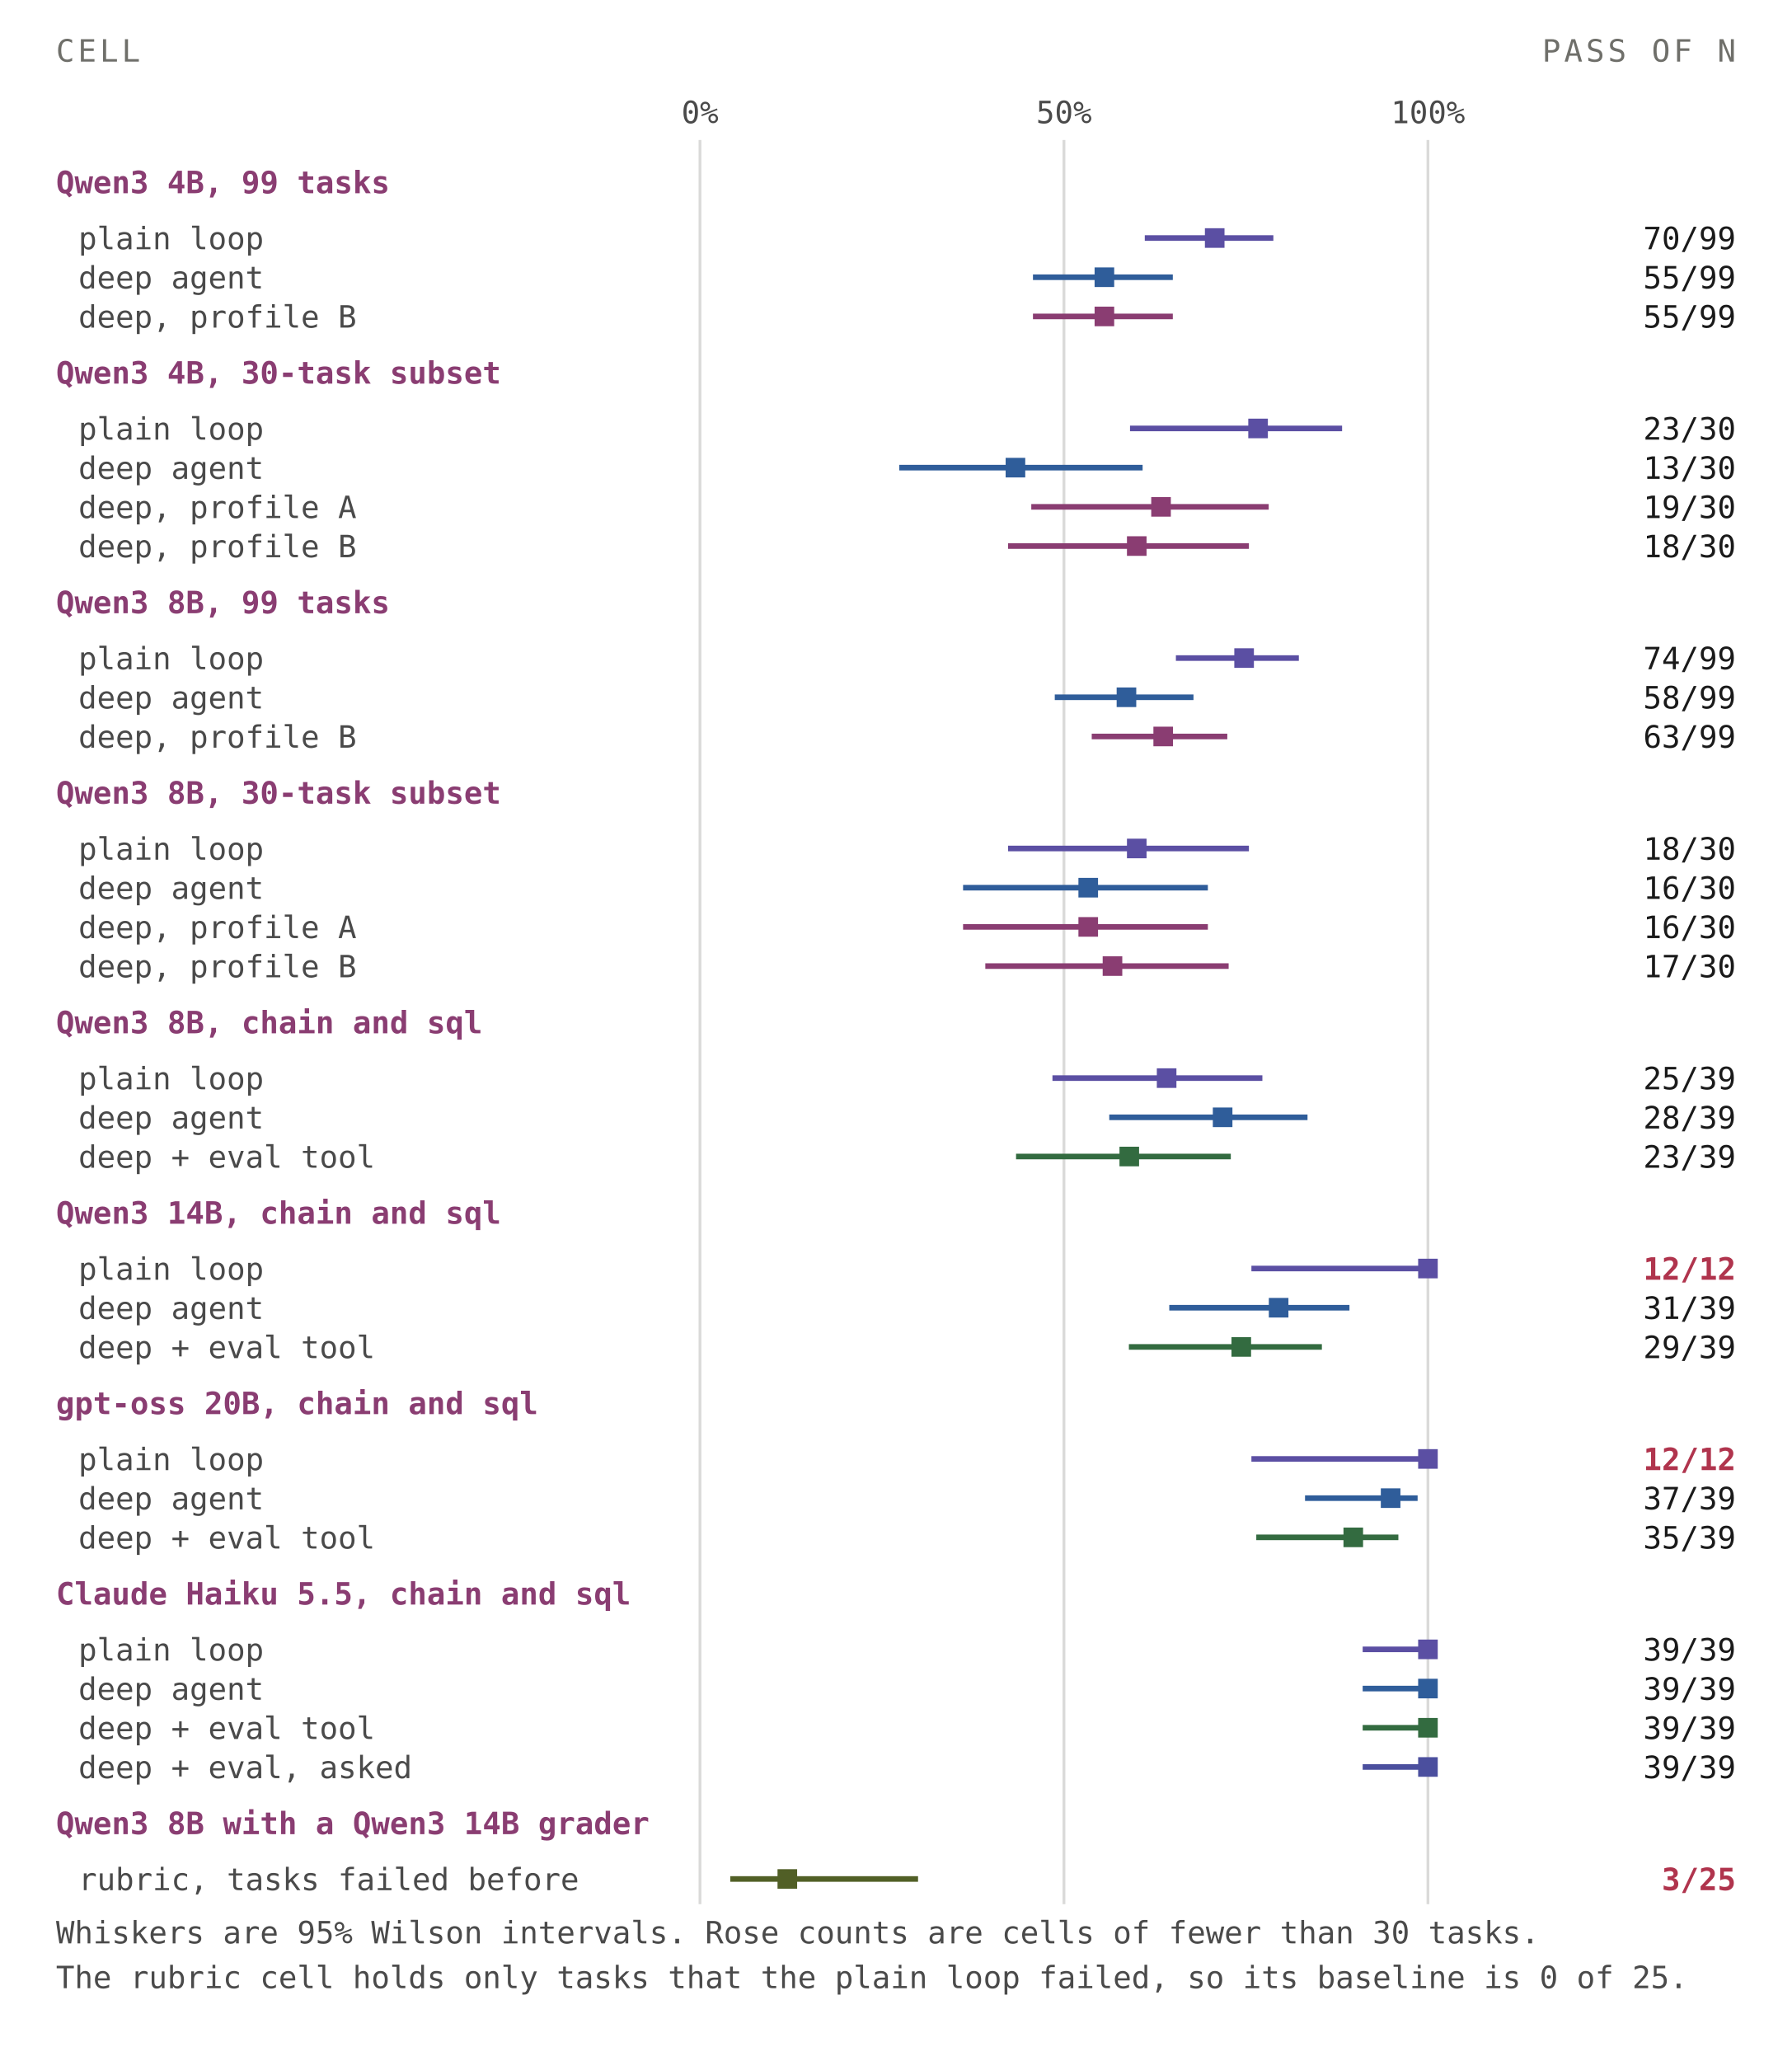
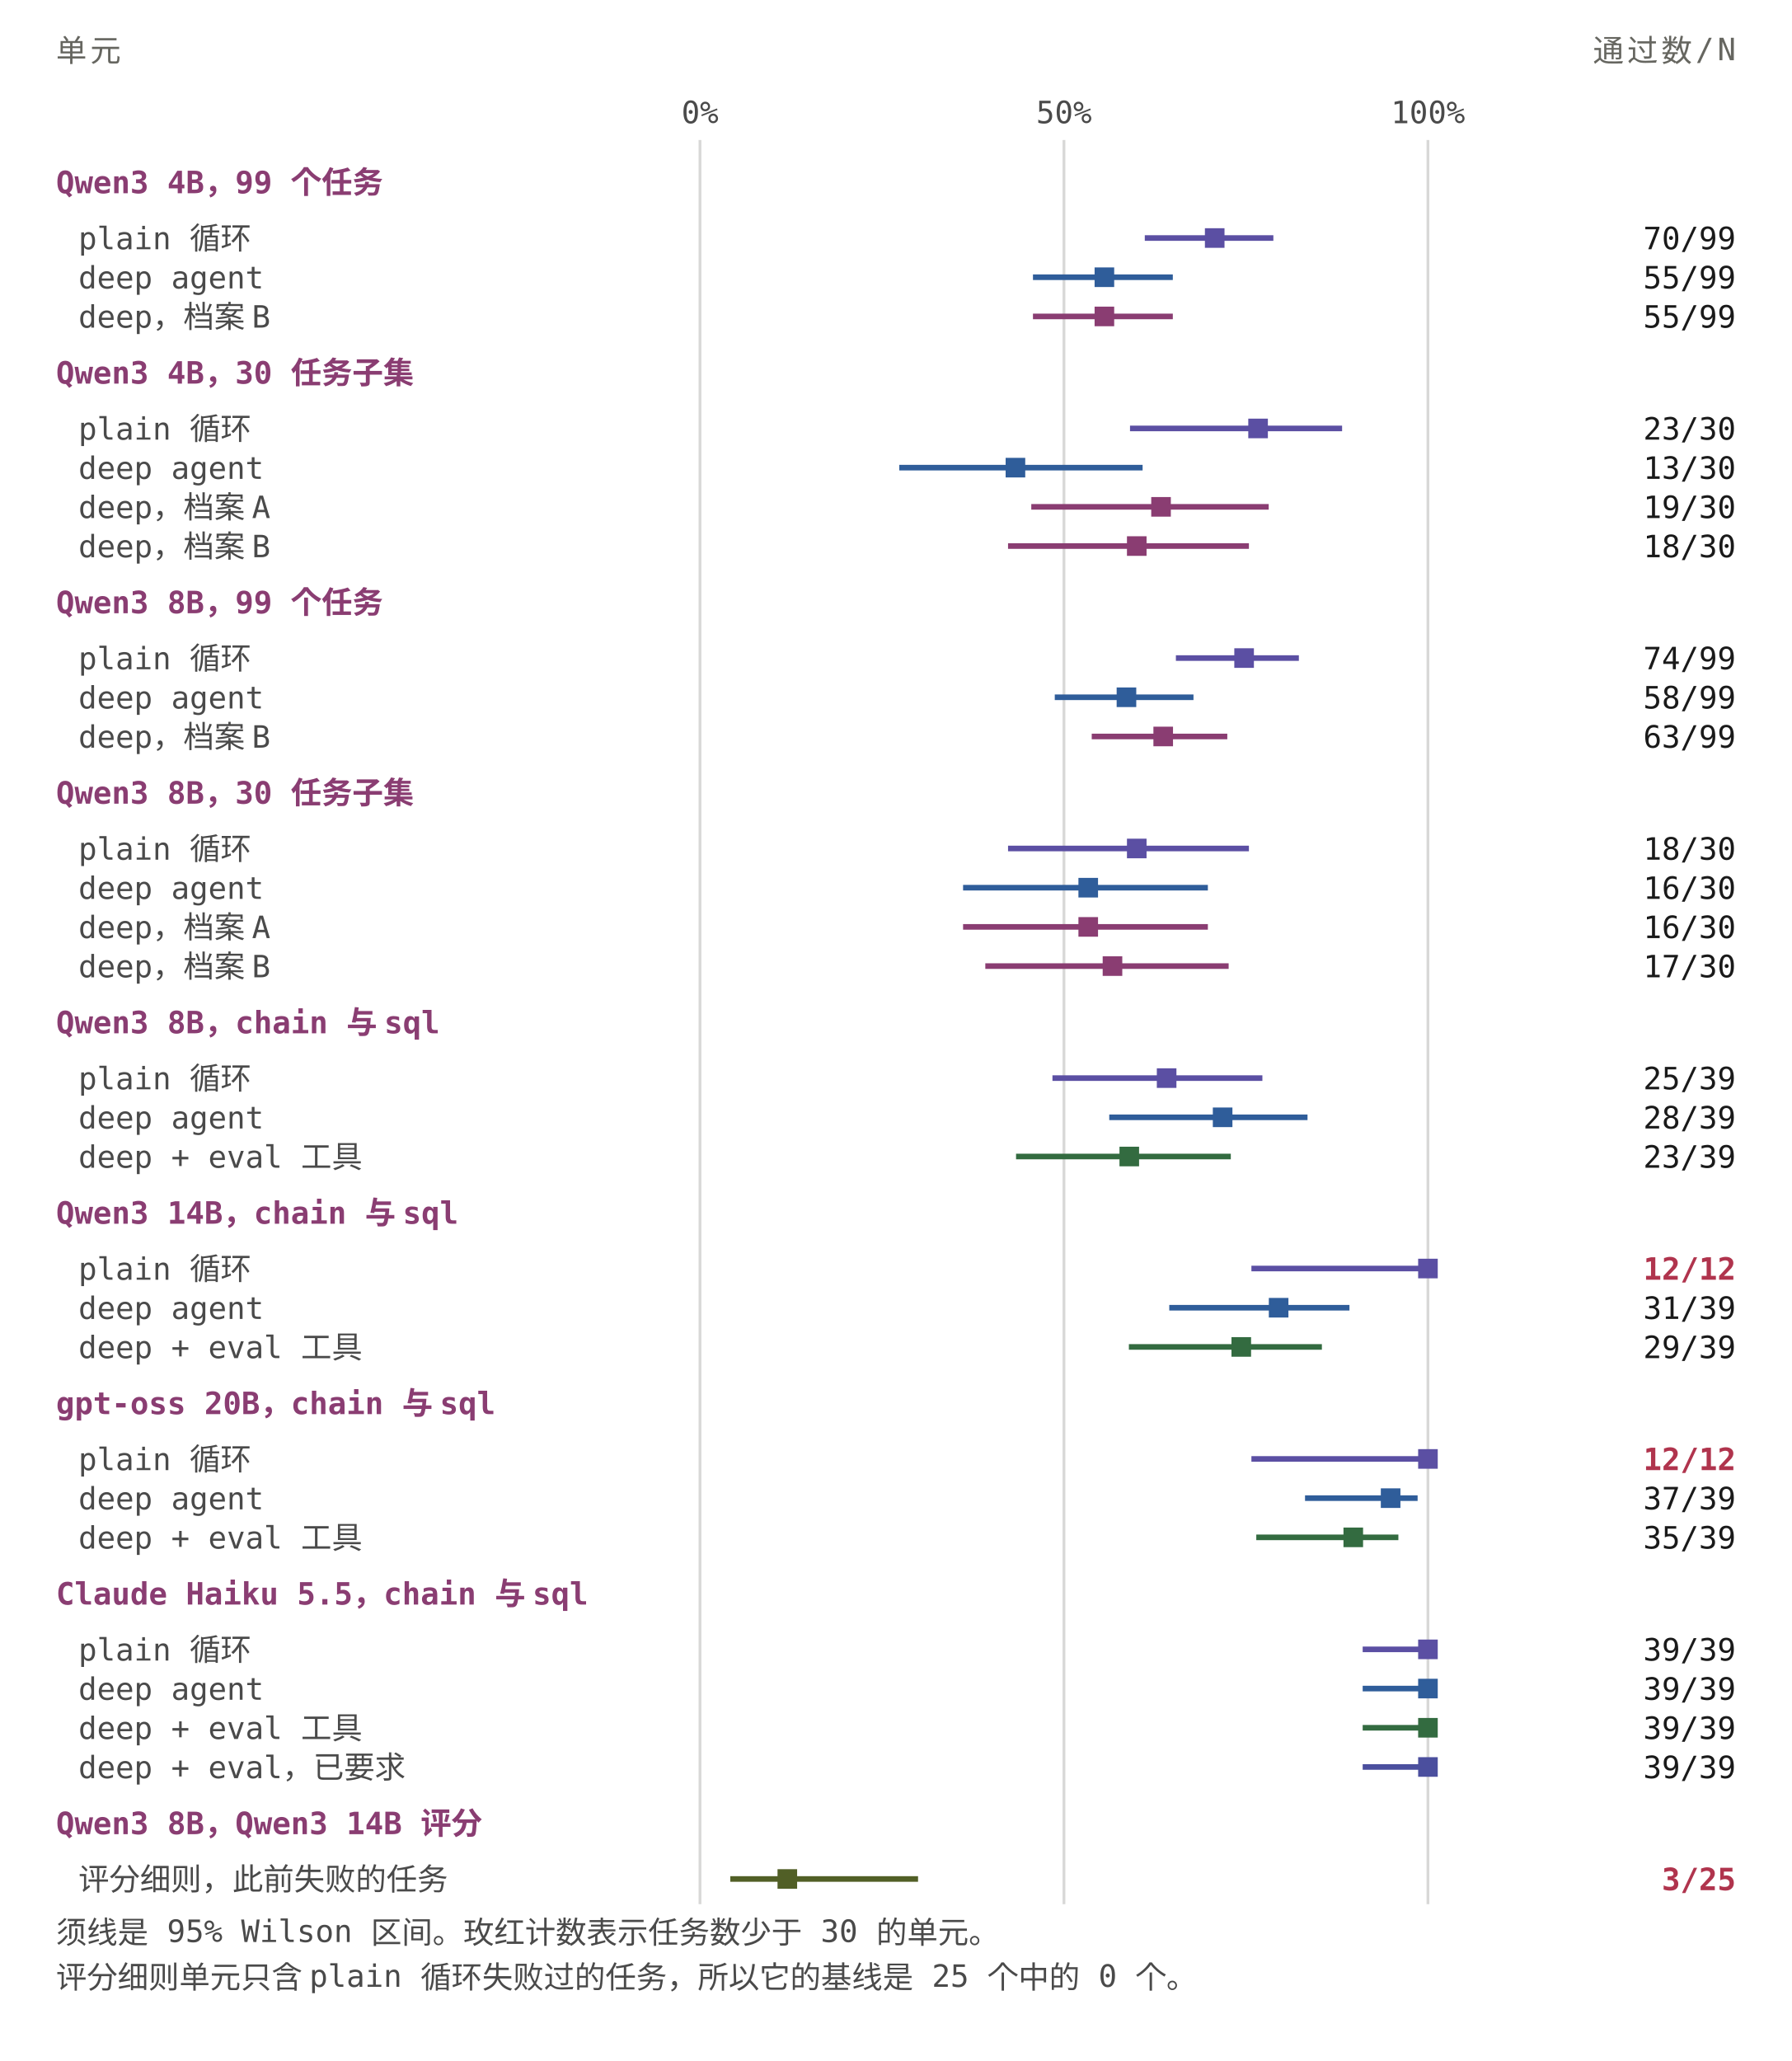
<svg xmlns="http://www.w3.org/2000/svg" viewBox="0 0 640 736" role="img" aria-labelledby="fig-r-11b-title fig-r-11b-desc" font-family="JetBrains Mono, ui-monospace, monospace">
-   <text x="20" y="22" font-size="11" letter-spacing="1.2" fill="var(--m-ink-mute, #6f6f6a)">CELL</text>
-   <text x="620" y="22" font-size="11" text-anchor="end" letter-spacing="1.2" fill="var(--m-ink-mute, #6f6f6a)">PASS OF N</text>
+   <text x="20" y="22" font-size="11" letter-spacing="1.2" fill="var(--m-ink-mute, #666660)">单元</text>
+   <text x="620" y="22" font-size="11" text-anchor="end" letter-spacing="1.2" fill="var(--m-ink-mute, #666660)">通过数/N</text>
  <text x="250" y="44" font-size="11" text-anchor="middle" fill="var(--m-ink-soft, #4a4a4a)">0%</text>
  <text x="380" y="44" font-size="11" text-anchor="middle" fill="var(--m-ink-soft, #4a4a4a)">50%</text>
  <text x="510" y="44" font-size="11" text-anchor="middle" fill="var(--m-ink-soft, #4a4a4a)">100%</text>
-   <line x1="250" y1="50" x2="250" y2="680" stroke="var(--m-ink-mute, #6f6f6a)" stroke-width="1" stroke-opacity="0.25" />
-   <line x1="380" y1="50" x2="380" y2="680" stroke="var(--m-ink-mute, #6f6f6a)" stroke-width="1" stroke-opacity="0.25" />
-   <line x1="510" y1="50" x2="510" y2="680" stroke="var(--m-ink-mute, #6f6f6a)" stroke-width="1" stroke-opacity="0.25" />
+   <line x1="250" y1="50" x2="250" y2="680" stroke="var(--m-ink-mute, #666660)" stroke-width="1" stroke-opacity="0.25" />
+   <line x1="380" y1="50" x2="380" y2="680" stroke="var(--m-ink-mute, #666660)" stroke-width="1" stroke-opacity="0.25" />
+   <line x1="510" y1="50" x2="510" y2="680" stroke="var(--m-ink-mute, #666660)" stroke-width="1" stroke-opacity="0.25" />
  <g data-beat="1">
    <animate attributeName="opacity" values="0;0;1" keyTimes="0;0;1" calcMode="spline" keySplines="0 0 1 1;0.23 1 0.32 1" dur="0.45s" begin="indefinite" fill="freeze" />
    <animateTransform attributeName="transform" type="translate" values="0 4;0 4;0 0" keyTimes="0;0;1" calcMode="spline" keySplines="0 0 1 1;0.23 1 0.32 1" dur="0.45s" begin="indefinite" fill="freeze" />
-     <text x="20" y="69" font-size="11" font-weight="700" fill="var(--m-plum-ink, #8a3d72)">Qwen3 4B, 99 tasks</text>
-     <text x="28" y="89" font-size="11" fill="var(--m-ink-soft, #4a4a4a)">plain loop</text>
+     <text x="20" y="69" font-size="11" font-weight="700" fill="var(--m-plum-ink, #8a3d72)">Qwen3 4B，99 个任务</text>
+     <text x="28" y="89" font-size="11" fill="var(--m-ink-soft, #4a4a4a)">plain 循环</text>
    <line x1="408.87" y1="85" x2="454.79" y2="85" stroke="var(--m-violet-ink, #5b4fa3)" stroke-width="2" />
    <rect x="430.34" y="81.5" width="7" height="7" fill="var(--m-violet-ink, #5b4fa3)" />
    <text x="620" y="89" font-size="11" text-anchor="end" font-weight="400" fill="var(--m-ink, #1a1a1a)">70/99</text>
    <text x="28" y="103" font-size="11" fill="var(--m-ink-soft, #4a4a4a)">deep agent</text>
    <line x1="368.93" y1="99" x2="418.88" y2="99" stroke="var(--m-blue-ink, #2f5d9a)" stroke-width="2" />
    <rect x="390.94" y="95.5" width="7" height="7" fill="var(--m-blue-ink, #2f5d9a)" />
    <text x="620" y="103" font-size="11" text-anchor="end" font-weight="400" fill="var(--m-ink, #1a1a1a)">55/99</text>
-     <text x="28" y="117" font-size="11" fill="var(--m-ink-soft, #4a4a4a)">deep, profile B</text>
+     <text x="28" y="117" font-size="11" fill="var(--m-ink-soft, #4a4a4a)">deep，档案 B</text>
    <line x1="368.93" y1="113" x2="418.88" y2="113" stroke="var(--m-plum-ink, #8a3d72)" stroke-width="2" />
    <rect x="390.94" y="109.5" width="7" height="7" fill="var(--m-plum-ink, #8a3d72)" />
    <text x="620" y="117" font-size="11" text-anchor="end" font-weight="400" fill="var(--m-ink, #1a1a1a)">55/99</text>
  </g>
  <g data-beat="2">
    <animate attributeName="opacity" values="0;0;1" keyTimes="0;0.571;1" calcMode="spline" keySplines="0 0 1 1;0.23 1 0.32 1" dur="1.05s" begin="indefinite" fill="freeze" />
    <animateTransform attributeName="transform" type="translate" values="0 4;0 4;0 0" keyTimes="0;0.571;1" calcMode="spline" keySplines="0 0 1 1;0.23 1 0.32 1" dur="1.05s" begin="indefinite" fill="freeze" />
-     <text x="20" y="137" font-size="11" font-weight="700" fill="var(--m-plum-ink, #8a3d72)">Qwen3 4B, 30-task subset</text>
-     <text x="28" y="157" font-size="11" fill="var(--m-ink-soft, #4a4a4a)">plain loop</text>
+     <text x="20" y="137" font-size="11" font-weight="700" fill="var(--m-plum-ink, #8a3d72)">Qwen3 4B，30 任务子集</text>
+     <text x="28" y="157" font-size="11" fill="var(--m-ink-soft, #4a4a4a)">plain 循环</text>
    <line x1="403.59" y1="153" x2="479.34" y2="153" stroke="var(--m-violet-ink, #5b4fa3)" stroke-width="2" />
    <rect x="445.83" y="149.5" width="7" height="7" fill="var(--m-violet-ink, #5b4fa3)" />
    <text x="620" y="157" font-size="11" text-anchor="end" font-weight="400" fill="var(--m-ink, #1a1a1a)">23/30</text>
    <text x="28" y="171" font-size="11" fill="var(--m-ink-soft, #4a4a4a)">deep agent</text>
    <line x1="321.18" y1="167" x2="408.09" y2="167" stroke="var(--m-blue-ink, #2f5d9a)" stroke-width="2" />
    <rect x="359.17" y="163.5" width="7" height="7" fill="var(--m-blue-ink, #2f5d9a)" />
    <text x="620" y="171" font-size="11" text-anchor="end" font-weight="400" fill="var(--m-ink, #1a1a1a)">13/30</text>
-     <text x="28" y="185" font-size="11" fill="var(--m-ink-soft, #4a4a4a)">deep, profile A</text>
+     <text x="28" y="185" font-size="11" fill="var(--m-ink-soft, #4a4a4a)">deep，档案 A</text>
    <line x1="368.33" y1="181" x2="453.13" y2="181" stroke="var(--m-plum-ink, #8a3d72)" stroke-width="2" />
    <rect x="411.17" y="177.5" width="7" height="7" fill="var(--m-plum-ink, #8a3d72)" />
    <text x="620" y="185" font-size="11" text-anchor="end" font-weight="400" fill="var(--m-ink, #1a1a1a)">19/30</text>
-     <text x="28" y="199" font-size="11" fill="var(--m-ink-soft, #4a4a4a)">deep, profile B</text>
+     <text x="28" y="199" font-size="11" fill="var(--m-ink-soft, #4a4a4a)">deep，档案 B</text>
    <line x1="360.03" y1="195" x2="446.06" y2="195" stroke="var(--m-plum-ink, #8a3d72)" stroke-width="2" />
    <rect x="402.5" y="191.5" width="7" height="7" fill="var(--m-plum-ink, #8a3d72)" />
    <text x="620" y="199" font-size="11" text-anchor="end" font-weight="400" fill="var(--m-ink, #1a1a1a)">18/30</text>
  </g>
  <g data-beat="3">
    <animate attributeName="opacity" values="0;0;1" keyTimes="0;0.727;1" calcMode="spline" keySplines="0 0 1 1;0.23 1 0.32 1" dur="1.65s" begin="indefinite" fill="freeze" />
    <animateTransform attributeName="transform" type="translate" values="0 4;0 4;0 0" keyTimes="0;0.727;1" calcMode="spline" keySplines="0 0 1 1;0.23 1 0.32 1" dur="1.65s" begin="indefinite" fill="freeze" />
-     <text x="20" y="219" font-size="11" font-weight="700" fill="var(--m-plum-ink, #8a3d72)">Qwen3 8B, 99 tasks</text>
-     <text x="28" y="239" font-size="11" fill="var(--m-ink-soft, #4a4a4a)">plain loop</text>
+     <text x="20" y="219" font-size="11" font-weight="700" fill="var(--m-plum-ink, #8a3d72)">Qwen3 8B，99 个任务</text>
+     <text x="28" y="239" font-size="11" fill="var(--m-ink-soft, #4a4a4a)">plain 循环</text>
    <line x1="419.98" y1="235" x2="463.9" y2="235" stroke="var(--m-violet-ink, #5b4fa3)" stroke-width="2" />
    <rect x="440.84" y="231.5" width="7" height="7" fill="var(--m-violet-ink, #5b4fa3)" />
    <text x="620" y="239" font-size="11" text-anchor="end" font-weight="400" fill="var(--m-ink, #1a1a1a)">74/99</text>
    <text x="28" y="253" font-size="11" fill="var(--m-ink-soft, #4a4a4a)">deep agent</text>
    <line x1="376.72" y1="249" x2="426.26" y2="249" stroke="var(--m-blue-ink, #2f5d9a)" stroke-width="2" />
    <rect x="398.82" y="245.5" width="7" height="7" fill="var(--m-blue-ink, #2f5d9a)" />
    <text x="620" y="253" font-size="11" text-anchor="end" font-weight="400" fill="var(--m-ink, #1a1a1a)">58/99</text>
-     <text x="28" y="267" font-size="11" fill="var(--m-ink-soft, #4a4a4a)">deep, profile B</text>
+     <text x="28" y="267" font-size="11" fill="var(--m-ink-soft, #4a4a4a)">deep，档案 B</text>
    <line x1="389.92" y1="263" x2="438.34" y2="263" stroke="var(--m-plum-ink, #8a3d72)" stroke-width="2" />
    <rect x="411.95" y="259.5" width="7" height="7" fill="var(--m-plum-ink, #8a3d72)" />
    <text x="620" y="267" font-size="11" text-anchor="end" font-weight="400" fill="var(--m-ink, #1a1a1a)">63/99</text>
  </g>
  <g data-beat="1">
    <animate attributeName="opacity" values="0;0;1" keyTimes="0;0;1" calcMode="spline" keySplines="0 0 1 1;0.23 1 0.32 1" dur="0.45s" begin="indefinite" fill="freeze" />
    <animateTransform attributeName="transform" type="translate" values="0 4;0 4;0 0" keyTimes="0;0;1" calcMode="spline" keySplines="0 0 1 1;0.23 1 0.32 1" dur="0.45s" begin="indefinite" fill="freeze" />
-     <text x="20" y="287" font-size="11" font-weight="700" fill="var(--m-plum-ink, #8a3d72)">Qwen3 8B, 30-task subset</text>
-     <text x="28" y="307" font-size="11" fill="var(--m-ink-soft, #4a4a4a)">plain loop</text>
+     <text x="20" y="287" font-size="11" font-weight="700" fill="var(--m-plum-ink, #8a3d72)">Qwen3 8B，30 任务子集</text>
+     <text x="28" y="307" font-size="11" fill="var(--m-ink-soft, #4a4a4a)">plain 循环</text>
    <line x1="360.03" y1="303" x2="446.06" y2="303" stroke="var(--m-violet-ink, #5b4fa3)" stroke-width="2" />
    <rect x="402.5" y="299.5" width="7" height="7" fill="var(--m-violet-ink, #5b4fa3)" />
    <text x="620" y="307" font-size="11" text-anchor="end" font-weight="400" fill="var(--m-ink, #1a1a1a)">18/30</text>
    <text x="28" y="321" font-size="11" fill="var(--m-ink-soft, #4a4a4a)">deep agent</text>
    <line x1="343.97" y1="317" x2="431.4" y2="317" stroke="var(--m-blue-ink, #2f5d9a)" stroke-width="2" />
    <rect x="385.17" y="313.5" width="7" height="7" fill="var(--m-blue-ink, #2f5d9a)" />
    <text x="620" y="321" font-size="11" text-anchor="end" font-weight="400" fill="var(--m-ink, #1a1a1a)">16/30</text>
-     <text x="28" y="335" font-size="11" fill="var(--m-ink-soft, #4a4a4a)">deep, profile A</text>
+     <text x="28" y="335" font-size="11" fill="var(--m-ink-soft, #4a4a4a)">deep，档案 A</text>
    <line x1="343.97" y1="331" x2="431.4" y2="331" stroke="var(--m-plum-ink, #8a3d72)" stroke-width="2" />
    <rect x="385.17" y="327.5" width="7" height="7" fill="var(--m-plum-ink, #8a3d72)" />
    <text x="620" y="335" font-size="11" text-anchor="end" font-weight="400" fill="var(--m-ink, #1a1a1a)">16/30</text>
-     <text x="28" y="349" font-size="11" fill="var(--m-ink-soft, #4a4a4a)">deep, profile B</text>
+     <text x="28" y="349" font-size="11" fill="var(--m-ink-soft, #4a4a4a)">deep，档案 B</text>
    <line x1="351.91" y1="345" x2="438.82" y2="345" stroke="var(--m-plum-ink, #8a3d72)" stroke-width="2" />
    <rect x="393.83" y="341.5" width="7" height="7" fill="var(--m-plum-ink, #8a3d72)" />
    <text x="620" y="349" font-size="11" text-anchor="end" font-weight="400" fill="var(--m-ink, #1a1a1a)">17/30</text>
  </g>
  <g data-beat="2">
    <animate attributeName="opacity" values="0;0;1" keyTimes="0;0.571;1" calcMode="spline" keySplines="0 0 1 1;0.23 1 0.32 1" dur="1.05s" begin="indefinite" fill="freeze" />
    <animateTransform attributeName="transform" type="translate" values="0 4;0 4;0 0" keyTimes="0;0.571;1" calcMode="spline" keySplines="0 0 1 1;0.23 1 0.32 1" dur="1.05s" begin="indefinite" fill="freeze" />
-     <text x="20" y="369" font-size="11" font-weight="700" fill="var(--m-plum-ink, #8a3d72)">Qwen3 8B, chain and sql</text>
-     <text x="28" y="389" font-size="11" fill="var(--m-ink-soft, #4a4a4a)">plain loop</text>
+     <text x="20" y="369" font-size="11" font-weight="700" fill="var(--m-plum-ink, #8a3d72)">Qwen3 8B，chain 与 sql</text>
+     <text x="28" y="389" font-size="11" fill="var(--m-ink-soft, #4a4a4a)">plain 循环</text>
    <line x1="375.89" y1="385" x2="450.87" y2="385" stroke="var(--m-violet-ink, #5b4fa3)" stroke-width="2" />
    <rect x="413.17" y="381.5" width="7" height="7" fill="var(--m-violet-ink, #5b4fa3)" />
    <text x="620" y="389" font-size="11" text-anchor="end" font-weight="400" fill="var(--m-ink, #1a1a1a)">25/39</text>
    <text x="28" y="403" font-size="11" fill="var(--m-ink-soft, #4a4a4a)">deep agent</text>
    <line x1="396.18" y1="399" x2="466.99" y2="399" stroke="var(--m-blue-ink, #2f5d9a)" stroke-width="2" />
    <rect x="433.17" y="395.5" width="7" height="7" fill="var(--m-blue-ink, #2f5d9a)" />
    <text x="620" y="403" font-size="11" text-anchor="end" font-weight="400" fill="var(--m-ink, #1a1a1a)">28/39</text>
-     <text x="28" y="417" font-size="11" fill="var(--m-ink-soft, #4a4a4a)">deep + eval tool</text>
+     <text x="28" y="417" font-size="11" fill="var(--m-ink-soft, #4a4a4a)">deep + eval 工具</text>
    <line x1="362.89" y1="413" x2="439.59" y2="413" stroke="var(--m-green-ink, #336b40)" stroke-width="2" />
    <rect x="399.83" y="409.5" width="7" height="7" fill="var(--m-green-ink, #336b40)" />
    <text x="620" y="417" font-size="11" text-anchor="end" font-weight="400" fill="var(--m-ink, #1a1a1a)">23/39</text>
  </g>
  <g data-beat="3">
    <animate attributeName="opacity" values="0;0;1" keyTimes="0;0.727;1" calcMode="spline" keySplines="0 0 1 1;0.23 1 0.32 1" dur="1.65s" begin="indefinite" fill="freeze" />
    <animateTransform attributeName="transform" type="translate" values="0 4;0 4;0 0" keyTimes="0;0.727;1" calcMode="spline" keySplines="0 0 1 1;0.23 1 0.32 1" dur="1.65s" begin="indefinite" fill="freeze" />
-     <text x="20" y="437" font-size="11" font-weight="700" fill="var(--m-plum-ink, #8a3d72)">Qwen3 14B, chain and sql</text>
-     <text x="28" y="457" font-size="11" fill="var(--m-ink-soft, #4a4a4a)">plain loop</text>
+     <text x="20" y="437" font-size="11" font-weight="700" fill="var(--m-plum-ink, #8a3d72)">Qwen3 14B，chain 与 sql</text>
+     <text x="28" y="457" font-size="11" fill="var(--m-ink-soft, #4a4a4a)">plain 循环</text>
    <line x1="446.95" y1="453" x2="510" y2="453" stroke="var(--m-violet-ink, #5b4fa3)" stroke-width="2" />
    <rect x="506.5" y="449.5" width="7" height="7" fill="var(--m-violet-ink, #5b4fa3)" />
    <text x="620" y="457" font-size="11" text-anchor="end" font-weight="700" fill="var(--m-rose-ink, #b0344d)">12/12</text>
    <text x="28" y="471" font-size="11" fill="var(--m-ink-soft, #4a4a4a)">deep agent</text>
    <line x1="417.61" y1="467" x2="481.97" y2="467" stroke="var(--m-blue-ink, #2f5d9a)" stroke-width="2" />
    <rect x="453.17" y="463.5" width="7" height="7" fill="var(--m-blue-ink, #2f5d9a)" />
    <text x="620" y="471" font-size="11" text-anchor="end" font-weight="400" fill="var(--m-ink, #1a1a1a)">31/39</text>
-     <text x="28" y="485" font-size="11" fill="var(--m-ink-soft, #4a4a4a)">deep + eval tool</text>
+     <text x="28" y="485" font-size="11" fill="var(--m-ink-soft, #4a4a4a)">deep + eval 工具</text>
    <line x1="403.19" y1="481" x2="472.12" y2="481" stroke="var(--m-green-ink, #336b40)" stroke-width="2" />
    <rect x="439.83" y="477.5" width="7" height="7" fill="var(--m-green-ink, #336b40)" />
    <text x="620" y="485" font-size="11" text-anchor="end" font-weight="400" fill="var(--m-ink, #1a1a1a)">29/39</text>
  </g>
  <g data-beat="1">
    <animate attributeName="opacity" values="0;0;1" keyTimes="0;0;1" calcMode="spline" keySplines="0 0 1 1;0.23 1 0.32 1" dur="0.45s" begin="indefinite" fill="freeze" />
    <animateTransform attributeName="transform" type="translate" values="0 4;0 4;0 0" keyTimes="0;0;1" calcMode="spline" keySplines="0 0 1 1;0.23 1 0.32 1" dur="0.45s" begin="indefinite" fill="freeze" />
-     <text x="20" y="505" font-size="11" font-weight="700" fill="var(--m-plum-ink, #8a3d72)">gpt-oss 20B, chain and sql</text>
-     <text x="28" y="525" font-size="11" fill="var(--m-ink-soft, #4a4a4a)">plain loop</text>
+     <text x="20" y="505" font-size="11" font-weight="700" fill="var(--m-plum-ink, #8a3d72)">gpt-oss 20B，chain 与 sql</text>
+     <text x="28" y="525" font-size="11" fill="var(--m-ink-soft, #4a4a4a)">plain 循环</text>
    <line x1="446.95" y1="521" x2="510" y2="521" stroke="var(--m-violet-ink, #5b4fa3)" stroke-width="2" />
    <rect x="506.5" y="517.5" width="7" height="7" fill="var(--m-violet-ink, #5b4fa3)" />
    <text x="620" y="525" font-size="11" text-anchor="end" font-weight="700" fill="var(--m-rose-ink, #b0344d)">12/12</text>
    <text x="28" y="539" font-size="11" fill="var(--m-ink-soft, #4a4a4a)">deep agent</text>
    <line x1="466.1" y1="535" x2="506.31" y2="535" stroke="var(--m-blue-ink, #2f5d9a)" stroke-width="2" />
    <rect x="493.17" y="531.5" width="7" height="7" fill="var(--m-blue-ink, #2f5d9a)" />
    <text x="620" y="539" font-size="11" text-anchor="end" font-weight="400" fill="var(--m-ink, #1a1a1a)">37/39</text>
-     <text x="28" y="553" font-size="11" fill="var(--m-ink-soft, #4a4a4a)">deep + eval tool</text>
+     <text x="28" y="553" font-size="11" fill="var(--m-ink-soft, #4a4a4a)">deep + eval 工具</text>
    <line x1="448.69" y1="549" x2="499.44" y2="549" stroke="var(--m-green-ink, #336b40)" stroke-width="2" />
    <rect x="479.83" y="545.5" width="7" height="7" fill="var(--m-green-ink, #336b40)" />
    <text x="620" y="553" font-size="11" text-anchor="end" font-weight="400" fill="var(--m-ink, #1a1a1a)">35/39</text>
  </g>
  <g data-beat="2">
    <animate attributeName="opacity" values="0;0;1" keyTimes="0;0.571;1" calcMode="spline" keySplines="0 0 1 1;0.23 1 0.32 1" dur="1.05s" begin="indefinite" fill="freeze" />
    <animateTransform attributeName="transform" type="translate" values="0 4;0 4;0 0" keyTimes="0;0.571;1" calcMode="spline" keySplines="0 0 1 1;0.23 1 0.32 1" dur="1.05s" begin="indefinite" fill="freeze" />
-     <text x="20" y="573" font-size="11" font-weight="700" fill="var(--m-plum-ink, #8a3d72)">Claude Haiku 5.5, chain and sql</text>
-     <text x="28" y="593" font-size="11" fill="var(--m-ink-soft, #4a4a4a)">plain loop</text>
+     <text x="20" y="573" font-size="11" font-weight="700" fill="var(--m-plum-ink, #8a3d72)">Claude Haiku 5.5，chain 与 sql</text>
+     <text x="28" y="593" font-size="11" fill="var(--m-ink-soft, #4a4a4a)">plain 循环</text>
    <line x1="486.69" y1="589" x2="510" y2="589" stroke="var(--m-violet-ink, #5b4fa3)" stroke-width="2" />
    <rect x="506.5" y="585.5" width="7" height="7" fill="var(--m-violet-ink, #5b4fa3)" />
    <text x="620" y="593" font-size="11" text-anchor="end" font-weight="400" fill="var(--m-ink, #1a1a1a)">39/39</text>
    <text x="28" y="607" font-size="11" fill="var(--m-ink-soft, #4a4a4a)">deep agent</text>
    <line x1="486.69" y1="603" x2="510" y2="603" stroke="var(--m-blue-ink, #2f5d9a)" stroke-width="2" />
    <rect x="506.5" y="599.5" width="7" height="7" fill="var(--m-blue-ink, #2f5d9a)" />
    <text x="620" y="607" font-size="11" text-anchor="end" font-weight="400" fill="var(--m-ink, #1a1a1a)">39/39</text>
-     <text x="28" y="621" font-size="11" fill="var(--m-ink-soft, #4a4a4a)">deep + eval tool</text>
+     <text x="28" y="621" font-size="11" fill="var(--m-ink-soft, #4a4a4a)">deep + eval 工具</text>
    <line x1="486.69" y1="617" x2="510" y2="617" stroke="var(--m-green-ink, #336b40)" stroke-width="2" />
    <rect x="506.5" y="613.5" width="7" height="7" fill="var(--m-green-ink, #336b40)" />
    <text x="620" y="621" font-size="11" text-anchor="end" font-weight="400" fill="var(--m-ink, #1a1a1a)">39/39</text>
-     <text x="28" y="635" font-size="11" fill="var(--m-ink-soft, #4a4a4a)">deep + eval, asked</text>
+     <text x="28" y="635" font-size="11" fill="var(--m-ink-soft, #4a4a4a)">deep + eval，已要求</text>
    <line x1="486.69" y1="631" x2="510" y2="631" stroke="var(--m-indigo-ink, #4b4f9e)" stroke-width="2" />
    <rect x="506.5" y="627.5" width="7" height="7" fill="var(--m-indigo-ink, #4b4f9e)" />
    <text x="620" y="635" font-size="11" text-anchor="end" font-weight="400" fill="var(--m-ink, #1a1a1a)">39/39</text>
  </g>
  <g data-beat="3">
    <animate attributeName="opacity" values="0;0;1" keyTimes="0;0.727;1" calcMode="spline" keySplines="0 0 1 1;0.23 1 0.32 1" dur="1.65s" begin="indefinite" fill="freeze" />
    <animateTransform attributeName="transform" type="translate" values="0 4;0 4;0 0" keyTimes="0;0.727;1" calcMode="spline" keySplines="0 0 1 1;0.23 1 0.32 1" dur="1.65s" begin="indefinite" fill="freeze" />
-     <text x="20" y="655" font-size="11" font-weight="700" fill="var(--m-plum-ink, #8a3d72)">Qwen3 8B with a Qwen3 14B grader</text>
-     <text x="28" y="675" font-size="11" fill="var(--m-ink-soft, #4a4a4a)">rubric, tasks failed before</text>
+     <text x="20" y="655" font-size="11" font-weight="700" fill="var(--m-plum-ink, #8a3d72)">Qwen3 8B，Qwen3 14B 评分</text>
+     <text x="28" y="675" font-size="11" fill="var(--m-ink-soft, #4a4a4a)">评分细则，此前失败的任务</text>
    <line x1="260.83" y1="671" x2="327.89" y2="671" stroke="var(--m-olive-ink, #515f26)" stroke-width="2" />
    <rect x="277.7" y="667.5" width="7" height="7" fill="var(--m-olive-ink, #515f26)" />
    <text x="620" y="675" font-size="11" text-anchor="end" font-weight="700" fill="var(--m-rose-ink, #b0344d)">3/25</text>
  </g>
-   <text x="20" y="694" font-size="11" class="m-serif" fill="var(--m-ink-soft, #4a4a4a)">Whiskers are 95% Wilson intervals. Rose counts are cells of fewer than 30 tasks.</text>
-   <text x="20" y="710" font-size="11" class="m-serif" fill="var(--m-ink-soft, #4a4a4a)">The rubric cell holds only tasks that the plain loop failed, so its baseline is 0 of 25.</text>
+   <text x="20" y="694" font-size="11" class="m-serif" fill="var(--m-ink-soft, #4a4a4a)">须线是 95% Wilson 区间。玫红计数表示任务数少于 30 的单元。</text>
+   <text x="20" y="710" font-size="11" class="m-serif" fill="var(--m-ink-soft, #4a4a4a)">评分细则单元只含 plain 循环失败过的任务，所以它的基线是 25 个中的 0 个。</text>
</svg>
